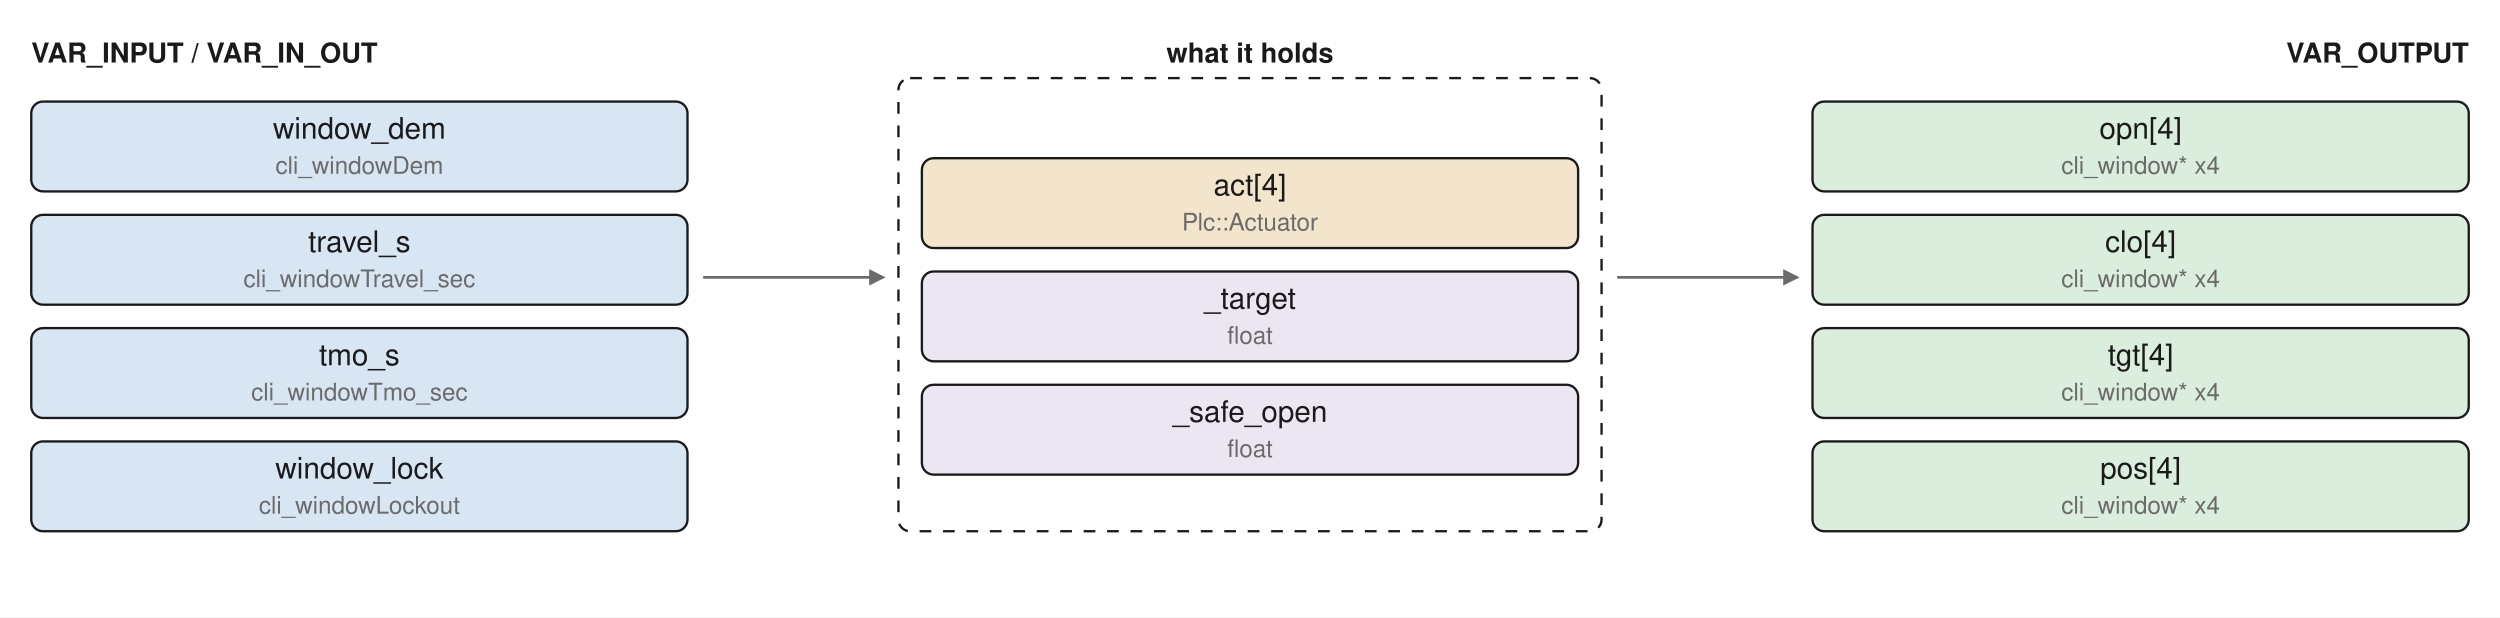
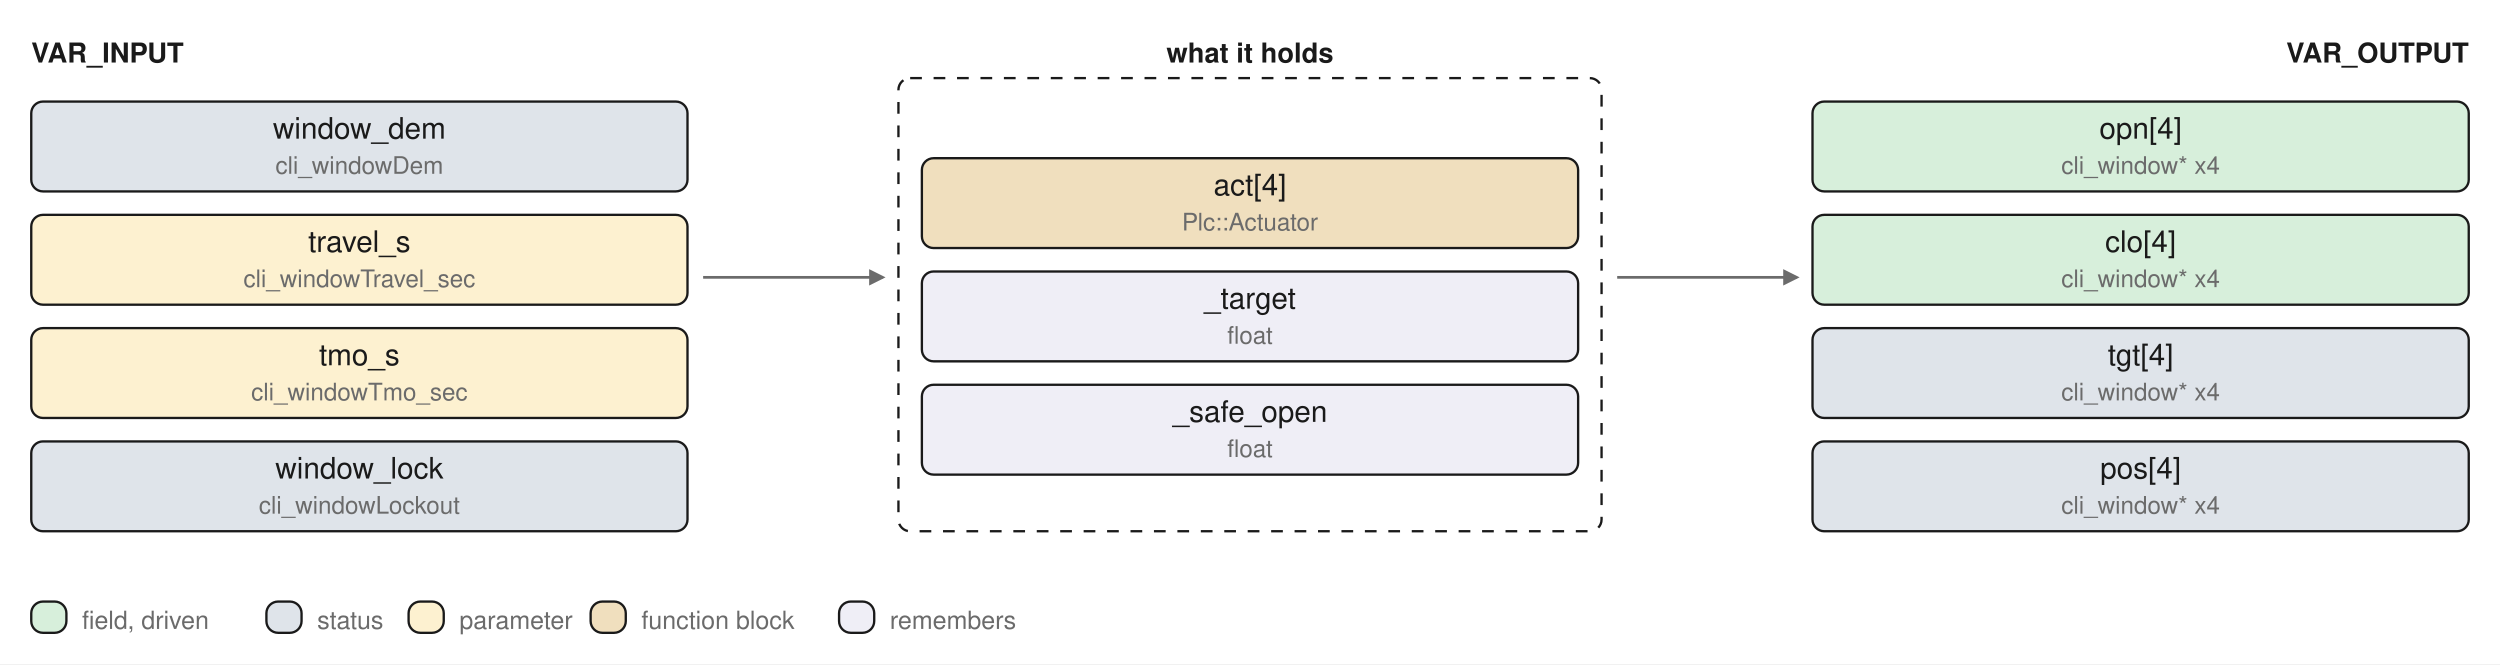
- <svg xmlns="http://www.w3.org/2000/svg" width="640" height="158" viewBox="0 0 640 158" style="max-width:100%;height:auto" content="&lt;mxfile host=&quot;app.diagrams.net&quot; type=&quot;device&quot;&gt;&lt;diagram id=&quot;windows&quot; name=&quot;windows&quot;&gt;&lt;mxGraphModel dx=&quot;640&quot; dy=&quot;158&quot; grid=&quot;0&quot; gridSize=&quot;10&quot; guides=&quot;1&quot; tooltips=&quot;1&quot; connect=&quot;1&quot; arrows=&quot;1&quot; fold=&quot;1&quot; page=&quot;1&quot; pageScale=&quot;1&quot; pageWidth=&quot;640&quot; pageHeight=&quot;158&quot; math=&quot;0&quot; shadow=&quot;0&quot;&gt;&lt;root&gt;&lt;mxCell id=&quot;0&quot;/&gt;&lt;mxCell id=&quot;1&quot; parent=&quot;0&quot;/&gt;&lt;mxCell id=&quot;n2&quot; value=&quot;VAR_INPUT / VAR_IN_OUT&quot; style=&quot;text;html=1;fontSize=7;fontColor=#1a1a1a;align=left;fontStyle=1&quot; vertex=&quot;1&quot; parent=&quot;1&quot;&gt;&lt;mxGeometry x=&quot;8&quot; y=&quot;9&quot; width=&quot;110&quot; height=&quot;11&quot; as=&quot;geometry&quot;/&gt;&lt;/mxCell&gt;&lt;mxCell id=&quot;n3&quot; value=&quot;what it holds&quot; style=&quot;text;html=1;fontSize=7;fontColor=#1a1a1a;align=center;fontStyle=1&quot; vertex=&quot;1&quot; parent=&quot;1&quot;&gt;&lt;mxGeometry x=&quot;320.0&quot; y=&quot;9&quot; width=&quot;65&quot; height=&quot;11&quot; as=&quot;geometry&quot;/&gt;&lt;/mxCell&gt;&lt;mxCell id=&quot;n4&quot; value=&quot;VAR_OUTPUT&quot; style=&quot;text;html=1;fontSize=7;fontColor=#1a1a1a;align=left;fontStyle=1&quot; vertex=&quot;1&quot; parent=&quot;1&quot;&gt;&lt;mxGeometry x=&quot;632&quot; y=&quot;9&quot; width=&quot;50&quot; height=&quot;11&quot; as=&quot;geometry&quot;/&gt;&lt;/mxCell&gt;&lt;mxCell id=&quot;n5&quot; value=&quot;window_dem&quot; style=&quot;rounded=1;fillColor=#d8e6f3;strokeColor=#1a1a1a;whiteSpace=wrap;html=1;fontSize=8&quot; vertex=&quot;1&quot; parent=&quot;1&quot;&gt;&lt;mxGeometry x=&quot;8&quot; y=&quot;26&quot; width=&quot;168&quot; height=&quot;23&quot; as=&quot;geometry&quot;/&gt;&lt;/mxCell&gt;&lt;mxCell id=&quot;n6&quot; value=&quot;travel_s&quot; style=&quot;rounded=1;fillColor=#d8e6f3;strokeColor=#1a1a1a;whiteSpace=wrap;html=1;fontSize=8&quot; vertex=&quot;1&quot; parent=&quot;1&quot;&gt;&lt;mxGeometry x=&quot;8&quot; y=&quot;55&quot; width=&quot;168&quot; height=&quot;23&quot; as=&quot;geometry&quot;/&gt;&lt;/mxCell&gt;&lt;mxCell id=&quot;n7&quot; value=&quot;tmo_s&quot; style=&quot;rounded=1;fillColor=#d8e6f3;strokeColor=#1a1a1a;whiteSpace=wrap;html=1;fontSize=8&quot; vertex=&quot;1&quot; parent=&quot;1&quot;&gt;&lt;mxGeometry x=&quot;8&quot; y=&quot;84&quot; width=&quot;168&quot; height=&quot;23&quot; as=&quot;geometry&quot;/&gt;&lt;/mxCell&gt;&lt;mxCell id=&quot;n8&quot; value=&quot;window_lock&quot; style=&quot;rounded=1;fillColor=#d8e6f3;strokeColor=#1a1a1a;whiteSpace=wrap;html=1;fontSize=8&quot; vertex=&quot;1&quot; parent=&quot;1&quot;&gt;&lt;mxGeometry x=&quot;8&quot; y=&quot;113&quot; width=&quot;168&quot; height=&quot;23&quot; as=&quot;geometry&quot;/&gt;&lt;/mxCell&gt;&lt;mxCell id=&quot;n9&quot; value=&quot;opn[4]&quot; style=&quot;rounded=1;fillColor=#dbeedd;strokeColor=#1a1a1a;whiteSpace=wrap;html=1;fontSize=8&quot; vertex=&quot;1&quot; parent=&quot;1&quot;&gt;&lt;mxGeometry x=&quot;464&quot; y=&quot;26&quot; width=&quot;168&quot; height=&quot;23&quot; as=&quot;geometry&quot;/&gt;&lt;/mxCell&gt;&lt;mxCell id=&quot;n10&quot; value=&quot;clo[4]&quot; style=&quot;rounded=1;fillColor=#dbeedd;strokeColor=#1a1a1a;whiteSpace=wrap;html=1;fontSize=8&quot; vertex=&quot;1&quot; parent=&quot;1&quot;&gt;&lt;mxGeometry x=&quot;464&quot; y=&quot;55&quot; width=&quot;168&quot; height=&quot;23&quot; as=&quot;geometry&quot;/&gt;&lt;/mxCell&gt;&lt;mxCell id=&quot;n11&quot; value=&quot;tgt[4]&quot; style=&quot;rounded=1;fillColor=#dbeedd;strokeColor=#1a1a1a;whiteSpace=wrap;html=1;fontSize=8&quot; vertex=&quot;1&quot; parent=&quot;1&quot;&gt;&lt;mxGeometry x=&quot;464&quot; y=&quot;84&quot; width=&quot;168&quot; height=&quot;23&quot; as=&quot;geometry&quot;/&gt;&lt;/mxCell&gt;&lt;mxCell id=&quot;n12&quot; value=&quot;pos[4]&quot; style=&quot;rounded=1;fillColor=#dbeedd;strokeColor=#1a1a1a;whiteSpace=wrap;html=1;fontSize=8&quot; vertex=&quot;1&quot; parent=&quot;1&quot;&gt;&lt;mxGeometry x=&quot;464&quot; y=&quot;113&quot; width=&quot;168&quot; height=&quot;23&quot; as=&quot;geometry&quot;/&gt;&lt;/mxCell&gt;&lt;mxCell id=&quot;n13&quot; value=&quot;&quot; style=&quot;rounded=1;fillColor=#ffffff;strokeColor=#1a1a1a;whiteSpace=wrap;html=1;fontSize=8;dashed=1&quot; vertex=&quot;1&quot; parent=&quot;1&quot;&gt;&lt;mxGeometry x=&quot;230&quot; y=&quot;20&quot; width=&quot;180&quot; height=&quot;116&quot; as=&quot;geometry&quot;/&gt;&lt;/mxCell&gt;&lt;mxCell id=&quot;n14&quot; value=&quot;act[4]&quot; style=&quot;rounded=1;fillColor=#f2e5cc;strokeColor=#1a1a1a;whiteSpace=wrap;html=1;fontSize=8&quot; vertex=&quot;1&quot; parent=&quot;1&quot;&gt;&lt;mxGeometry x=&quot;236&quot; y=&quot;40.5&quot; width=&quot;168&quot; height=&quot;23&quot; as=&quot;geometry&quot;/&gt;&lt;/mxCell&gt;&lt;mxCell id=&quot;n15&quot; value=&quot;_target&quot; style=&quot;rounded=1;fillColor=#ece6f2;strokeColor=#1a1a1a;whiteSpace=wrap;html=1;fontSize=8&quot; vertex=&quot;1&quot; parent=&quot;1&quot;&gt;&lt;mxGeometry x=&quot;236&quot; y=&quot;69.5&quot; width=&quot;168&quot; height=&quot;23&quot; as=&quot;geometry&quot;/&gt;&lt;/mxCell&gt;&lt;mxCell id=&quot;n16&quot; value=&quot;_safe_open&quot; style=&quot;rounded=1;fillColor=#ece6f2;strokeColor=#1a1a1a;whiteSpace=wrap;html=1;fontSize=8&quot; vertex=&quot;1&quot; parent=&quot;1&quot;&gt;&lt;mxGeometry x=&quot;236&quot; y=&quot;98.5&quot; width=&quot;168&quot; height=&quot;23&quot; as=&quot;geometry&quot;/&gt;&lt;/mxCell&gt;&lt;mxCell id=&quot;e17&quot; value=&quot;&quot; style=&quot;edgeStyle=none;html=1;strokeColor=#6b6b6b;endArrow=block&quot; edge=&quot;1&quot; parent=&quot;1&quot;&gt;&lt;mxGeometry relative=&quot;1&quot; as=&quot;geometry&quot;&gt;&lt;mxPoint x=&quot;180&quot; y=&quot;71.0&quot; as=&quot;sourcePoint&quot;/&gt;&lt;mxPoint x=&quot;226&quot; y=&quot;71.0&quot; as=&quot;targetPoint&quot;/&gt;&lt;/mxGeometry&gt;&lt;/mxCell&gt;&lt;mxCell id=&quot;e18&quot; value=&quot;&quot; style=&quot;edgeStyle=none;html=1;strokeColor=#6b6b6b;endArrow=block&quot; edge=&quot;1&quot; parent=&quot;1&quot;&gt;&lt;mxGeometry relative=&quot;1&quot; as=&quot;geometry&quot;&gt;&lt;mxPoint x=&quot;414&quot; y=&quot;71.0&quot; as=&quot;sourcePoint&quot;/&gt;&lt;mxPoint x=&quot;460&quot; y=&quot;71.0&quot; as=&quot;targetPoint&quot;/&gt;&lt;/mxGeometry&gt;&lt;/mxCell&gt;&lt;/root&gt;&lt;/mxGraphModel&gt;&lt;/diagram&gt;&lt;/mxfile&gt;">
+ <svg xmlns="http://www.w3.org/2000/svg" width="640" height="170" viewBox="0 0 640 170" style="max-width:100%;height:auto" content="&lt;mxfile host=&quot;app.diagrams.net&quot; type=&quot;device&quot;&gt;&lt;diagram id=&quot;windows&quot; name=&quot;windows&quot;&gt;&lt;mxGraphModel dx=&quot;640&quot; dy=&quot;170&quot; grid=&quot;0&quot; gridSize=&quot;10&quot; guides=&quot;1&quot; tooltips=&quot;1&quot; connect=&quot;1&quot; arrows=&quot;1&quot; fold=&quot;1&quot; page=&quot;1&quot; pageScale=&quot;1&quot; pageWidth=&quot;640&quot; pageHeight=&quot;170&quot; math=&quot;0&quot; shadow=&quot;0&quot;&gt;&lt;root&gt;&lt;mxCell id=&quot;0&quot;/&gt;&lt;mxCell id=&quot;1&quot; parent=&quot;0&quot;/&gt;&lt;mxCell id=&quot;n2&quot; value=&quot;VAR_INPUT&quot; style=&quot;text;html=1;fontSize=7;fontColor=#1a1a1a;align=left;fontStyle=1&quot; vertex=&quot;1&quot; parent=&quot;1&quot;&gt;&lt;mxGeometry x=&quot;8&quot; y=&quot;9&quot; width=&quot;45&quot; height=&quot;11&quot; as=&quot;geometry&quot;/&gt;&lt;/mxCell&gt;&lt;mxCell id=&quot;n3&quot; value=&quot;what it holds&quot; style=&quot;text;html=1;fontSize=7;fontColor=#1a1a1a;align=center;fontStyle=1&quot; vertex=&quot;1&quot; parent=&quot;1&quot;&gt;&lt;mxGeometry x=&quot;320.0&quot; y=&quot;9&quot; width=&quot;65&quot; height=&quot;11&quot; as=&quot;geometry&quot;/&gt;&lt;/mxCell&gt;&lt;mxCell id=&quot;n4&quot; value=&quot;VAR_OUTPUT&quot; style=&quot;text;html=1;fontSize=7;fontColor=#1a1a1a;align=left;fontStyle=1&quot; vertex=&quot;1&quot; parent=&quot;1&quot;&gt;&lt;mxGeometry x=&quot;632&quot; y=&quot;9&quot; width=&quot;50&quot; height=&quot;11&quot; as=&quot;geometry&quot;/&gt;&lt;/mxCell&gt;&lt;mxCell id=&quot;n5&quot; value=&quot;window_dem&quot; style=&quot;rounded=1;fillColor=#dfe4ea;strokeColor=#1a1a1a;whiteSpace=wrap;html=1;fontSize=8&quot; vertex=&quot;1&quot; parent=&quot;1&quot;&gt;&lt;mxGeometry x=&quot;8&quot; y=&quot;26&quot; width=&quot;168&quot; height=&quot;23&quot; as=&quot;geometry&quot;/&gt;&lt;/mxCell&gt;&lt;mxCell id=&quot;n6&quot; value=&quot;travel_s&quot; style=&quot;rounded=1;fillColor=#fdf1d0;strokeColor=#1a1a1a;whiteSpace=wrap;html=1;fontSize=8&quot; vertex=&quot;1&quot; parent=&quot;1&quot;&gt;&lt;mxGeometry x=&quot;8&quot; y=&quot;55&quot; width=&quot;168&quot; height=&quot;23&quot; as=&quot;geometry&quot;/&gt;&lt;/mxCell&gt;&lt;mxCell id=&quot;n7&quot; value=&quot;tmo_s&quot; style=&quot;rounded=1;fillColor=#fdf1d0;strokeColor=#1a1a1a;whiteSpace=wrap;html=1;fontSize=8&quot; vertex=&quot;1&quot; parent=&quot;1&quot;&gt;&lt;mxGeometry x=&quot;8&quot; y=&quot;84&quot; width=&quot;168&quot; height=&quot;23&quot; as=&quot;geometry&quot;/&gt;&lt;/mxCell&gt;&lt;mxCell id=&quot;n8&quot; value=&quot;window_lock&quot; style=&quot;rounded=1;fillColor=#dfe4ea;strokeColor=#1a1a1a;whiteSpace=wrap;html=1;fontSize=8&quot; vertex=&quot;1&quot; parent=&quot;1&quot;&gt;&lt;mxGeometry x=&quot;8&quot; y=&quot;113&quot; width=&quot;168&quot; height=&quot;23&quot; as=&quot;geometry&quot;/&gt;&lt;/mxCell&gt;&lt;mxCell id=&quot;n9&quot; value=&quot;opn[4]&quot; style=&quot;rounded=1;fillColor=#d7efdb;strokeColor=#1a1a1a;whiteSpace=wrap;html=1;fontSize=8&quot; vertex=&quot;1&quot; parent=&quot;1&quot;&gt;&lt;mxGeometry x=&quot;464&quot; y=&quot;26&quot; width=&quot;168&quot; height=&quot;23&quot; as=&quot;geometry&quot;/&gt;&lt;/mxCell&gt;&lt;mxCell id=&quot;n10&quot; value=&quot;clo[4]&quot; style=&quot;rounded=1;fillColor=#d7efdb;strokeColor=#1a1a1a;whiteSpace=wrap;html=1;fontSize=8&quot; vertex=&quot;1&quot; parent=&quot;1&quot;&gt;&lt;mxGeometry x=&quot;464&quot; y=&quot;55&quot; width=&quot;168&quot; height=&quot;23&quot; as=&quot;geometry&quot;/&gt;&lt;/mxCell&gt;&lt;mxCell id=&quot;n11&quot; value=&quot;tgt[4]&quot; style=&quot;rounded=1;fillColor=#dfe4ea;strokeColor=#1a1a1a;whiteSpace=wrap;html=1;fontSize=8&quot; vertex=&quot;1&quot; parent=&quot;1&quot;&gt;&lt;mxGeometry x=&quot;464&quot; y=&quot;84&quot; width=&quot;168&quot; height=&quot;23&quot; as=&quot;geometry&quot;/&gt;&lt;/mxCell&gt;&lt;mxCell id=&quot;n12&quot; value=&quot;pos[4]&quot; style=&quot;rounded=1;fillColor=#dfe4ea;strokeColor=#1a1a1a;whiteSpace=wrap;html=1;fontSize=8&quot; vertex=&quot;1&quot; parent=&quot;1&quot;&gt;&lt;mxGeometry x=&quot;464&quot; y=&quot;113&quot; width=&quot;168&quot; height=&quot;23&quot; as=&quot;geometry&quot;/&gt;&lt;/mxCell&gt;&lt;mxCell id=&quot;n13&quot; value=&quot;&quot; style=&quot;rounded=1;fillColor=#ffffff;strokeColor=#1a1a1a;whiteSpace=wrap;html=1;fontSize=8;dashed=1&quot; vertex=&quot;1&quot; parent=&quot;1&quot;&gt;&lt;mxGeometry x=&quot;230&quot; y=&quot;20&quot; width=&quot;180&quot; height=&quot;116&quot; as=&quot;geometry&quot;/&gt;&lt;/mxCell&gt;&lt;mxCell id=&quot;n14&quot; value=&quot;act[4]&quot; style=&quot;rounded=1;fillColor=#f0dfbe;strokeColor=#1a1a1a;whiteSpace=wrap;html=1;fontSize=8&quot; vertex=&quot;1&quot; parent=&quot;1&quot;&gt;&lt;mxGeometry x=&quot;236&quot; y=&quot;40.5&quot; width=&quot;168&quot; height=&quot;23&quot; as=&quot;geometry&quot;/&gt;&lt;/mxCell&gt;&lt;mxCell id=&quot;n15&quot; value=&quot;_target&quot; style=&quot;rounded=1;fillColor=#efeef6;strokeColor=#1a1a1a;whiteSpace=wrap;html=1;fontSize=8&quot; vertex=&quot;1&quot; parent=&quot;1&quot;&gt;&lt;mxGeometry x=&quot;236&quot; y=&quot;69.5&quot; width=&quot;168&quot; height=&quot;23&quot; as=&quot;geometry&quot;/&gt;&lt;/mxCell&gt;&lt;mxCell id=&quot;n16&quot; value=&quot;_safe_open&quot; style=&quot;rounded=1;fillColor=#efeef6;strokeColor=#1a1a1a;whiteSpace=wrap;html=1;fontSize=8&quot; vertex=&quot;1&quot; parent=&quot;1&quot;&gt;&lt;mxGeometry x=&quot;236&quot; y=&quot;98.5&quot; width=&quot;168&quot; height=&quot;23&quot; as=&quot;geometry&quot;/&gt;&lt;/mxCell&gt;&lt;mxCell id=&quot;e17&quot; value=&quot;&quot; style=&quot;edgeStyle=none;html=1;strokeColor=#6b6b6b;endArrow=block&quot; edge=&quot;1&quot; parent=&quot;1&quot;&gt;&lt;mxGeometry relative=&quot;1&quot; as=&quot;geometry&quot;&gt;&lt;mxPoint x=&quot;180&quot; y=&quot;71.0&quot; as=&quot;sourcePoint&quot;/&gt;&lt;mxPoint x=&quot;226&quot; y=&quot;71.0&quot; as=&quot;targetPoint&quot;/&gt;&lt;/mxGeometry&gt;&lt;/mxCell&gt;&lt;mxCell id=&quot;e18&quot; value=&quot;&quot; style=&quot;edgeStyle=none;html=1;strokeColor=#6b6b6b;endArrow=block&quot; edge=&quot;1&quot; parent=&quot;1&quot;&gt;&lt;mxGeometry relative=&quot;1&quot; as=&quot;geometry&quot;&gt;&lt;mxPoint x=&quot;414&quot; y=&quot;71.0&quot; as=&quot;sourcePoint&quot;/&gt;&lt;mxPoint x=&quot;460&quot; y=&quot;71.0&quot; as=&quot;targetPoint&quot;/&gt;&lt;/mxGeometry&gt;&lt;/mxCell&gt;&lt;mxCell id=&quot;n19&quot; value=&quot;&quot; style=&quot;rounded=1;fillColor=#d7efdb;strokeColor=#1a1a1a;whiteSpace=wrap;html=1;fontSize=8&quot; vertex=&quot;1&quot; parent=&quot;1&quot;&gt;&lt;mxGeometry x=&quot;8&quot; y=&quot;154&quot; width=&quot;9&quot; height=&quot;8&quot; as=&quot;geometry&quot;/&gt;&lt;/mxCell&gt;&lt;mxCell id=&quot;n20&quot; value=&quot;field, driven&quot; style=&quot;text;html=1;fontSize=6;fontColor=#6b6b6b;align=left&quot; vertex=&quot;1&quot; parent=&quot;1&quot;&gt;&lt;mxGeometry x=&quot;21&quot; y=&quot;154.6&quot; width=&quot;65&quot; height=&quot;10.4&quot; as=&quot;geometry&quot;/&gt;&lt;/mxCell&gt;&lt;mxCell id=&quot;n21&quot; value=&quot;&quot; style=&quot;rounded=1;fillColor=#dfe4ea;strokeColor=#1a1a1a;whiteSpace=wrap;html=1;fontSize=8&quot; vertex=&quot;1&quot; parent=&quot;1&quot;&gt;&lt;mxGeometry x=&quot;68.2&quot; y=&quot;154&quot; width=&quot;9&quot; height=&quot;8&quot; as=&quot;geometry&quot;/&gt;&lt;/mxCell&gt;&lt;mxCell id=&quot;n22&quot; value=&quot;status&quot; style=&quot;text;html=1;fontSize=6;fontColor=#6b6b6b;align=left&quot; vertex=&quot;1&quot; parent=&quot;1&quot;&gt;&lt;mxGeometry x=&quot;81.2&quot; y=&quot;154.6&quot; width=&quot;40&quot; height=&quot;10.4&quot; as=&quot;geometry&quot;/&gt;&lt;/mxCell&gt;&lt;mxCell id=&quot;n23&quot; value=&quot;&quot; style=&quot;rounded=1;fillColor=#fdf1d0;strokeColor=#1a1a1a;whiteSpace=wrap;html=1;fontSize=8&quot; vertex=&quot;1&quot; parent=&quot;1&quot;&gt;&lt;mxGeometry x=&quot;104.6&quot; y=&quot;154&quot; width=&quot;9&quot; height=&quot;8&quot; as=&quot;geometry&quot;/&gt;&lt;/mxCell&gt;&lt;mxCell id=&quot;n24&quot; value=&quot;parameter&quot; style=&quot;text;html=1;fontSize=6;fontColor=#6b6b6b;align=left&quot; vertex=&quot;1&quot; parent=&quot;1&quot;&gt;&lt;mxGeometry x=&quot;117.6&quot; y=&quot;154.6&quot; width=&quot;45&quot; height=&quot;10.4&quot; as=&quot;geometry&quot;/&gt;&lt;/mxCell&gt;&lt;mxCell id=&quot;n25&quot; value=&quot;&quot; style=&quot;rounded=1;fillColor=#f0dfbe;strokeColor=#1a1a1a;whiteSpace=wrap;html=1;fontSize=8&quot; vertex=&quot;1&quot; parent=&quot;1&quot;&gt;&lt;mxGeometry x=&quot;151.2&quot; y=&quot;154&quot; width=&quot;9&quot; height=&quot;8&quot; as=&quot;geometry&quot;/&gt;&lt;/mxCell&gt;&lt;mxCell id=&quot;n26&quot; value=&quot;function block&quot; style=&quot;text;html=1;fontSize=6;fontColor=#6b6b6b;align=left&quot; vertex=&quot;1&quot; parent=&quot;1&quot;&gt;&lt;mxGeometry x=&quot;164.2&quot; y=&quot;154.6&quot; width=&quot;70&quot; height=&quot;10.4&quot; as=&quot;geometry&quot;/&gt;&lt;/mxCell&gt;&lt;mxCell id=&quot;n27&quot; value=&quot;&quot; style=&quot;rounded=1;fillColor=#efeef6;strokeColor=#1a1a1a;whiteSpace=wrap;html=1;fontSize=8&quot; vertex=&quot;1&quot; parent=&quot;1&quot;&gt;&lt;mxGeometry x=&quot;214.8&quot; y=&quot;154&quot; width=&quot;9&quot; height=&quot;8&quot; as=&quot;geometry&quot;/&gt;&lt;/mxCell&gt;&lt;mxCell id=&quot;n28&quot; value=&quot;remembers&quot; style=&quot;text;html=1;fontSize=6;fontColor=#6b6b6b;align=left&quot; vertex=&quot;1&quot; parent=&quot;1&quot;&gt;&lt;mxGeometry x=&quot;227.8&quot; y=&quot;154.6&quot; width=&quot;45&quot; height=&quot;10.4&quot; as=&quot;geometry&quot;/&gt;&lt;/mxCell&gt;&lt;/root&gt;&lt;/mxGraphModel&gt;&lt;/diagram&gt;&lt;/mxfile&gt;">
  <defs>
    <marker id="a" markerWidth="6" markerHeight="6" refX="5" refY="3" orient="auto">
      <path d="M0,0 L6,3 L0,6 z" fill="#6b6b6b" />
    </marker>
  </defs>
-   <rect width="640" height="158" fill="#ffffff" />
-   <text x="8" y="16" font-family="Helvetica,Arial,sans-serif" font-size="7" fill="#1a1a1a" text-anchor="start" font-weight="bold">VAR_INPUT / VAR_IN_OUT</text>
+   <rect width="640" height="170" fill="#ffffff" />
+   <text x="8" y="16" font-family="Helvetica,Arial,sans-serif" font-size="7" fill="#1a1a1a" text-anchor="start" font-weight="bold">VAR_INPUT</text>
  <text x="320.0" y="16" font-family="Helvetica,Arial,sans-serif" font-size="7" fill="#1a1a1a" text-anchor="middle" font-weight="bold">what it holds</text>
  <text x="632" y="16" font-family="Helvetica,Arial,sans-serif" font-size="7" fill="#1a1a1a" text-anchor="end" font-weight="bold">VAR_OUTPUT</text>
-   <rect x="8" y="26" width="168" height="23" rx="3" fill="#d8e6f3" stroke="#1a1a1a" stroke-width="0.6" />
+   <rect x="8" y="26" width="168" height="23" rx="3" fill="#dfe4ea" stroke="#1a1a1a" stroke-width="0.6" />
  <text x="92.0" y="35.5" font-family="Helvetica,Arial,sans-serif" font-size="7.6" fill="#1a1a1a" text-anchor="middle">window_dem</text>
  <text x="92.0" y="44.5" font-family="Helvetica,Arial,sans-serif" font-size="6.2" fill="#6b6b6b" text-anchor="middle">cli_windowDem</text>
-   <rect x="8" y="55" width="168" height="23" rx="3" fill="#d8e6f3" stroke="#1a1a1a" stroke-width="0.6" />
+   <rect x="8" y="55" width="168" height="23" rx="3" fill="#fdf1d0" stroke="#1a1a1a" stroke-width="0.6" />
  <text x="92.0" y="64.5" font-family="Helvetica,Arial,sans-serif" font-size="7.6" fill="#1a1a1a" text-anchor="middle">travel_s</text>
  <text x="92.0" y="73.5" font-family="Helvetica,Arial,sans-serif" font-size="6.2" fill="#6b6b6b" text-anchor="middle">cli_windowTravel_sec</text>
-   <rect x="8" y="84" width="168" height="23" rx="3" fill="#d8e6f3" stroke="#1a1a1a" stroke-width="0.6" />
+   <rect x="8" y="84" width="168" height="23" rx="3" fill="#fdf1d0" stroke="#1a1a1a" stroke-width="0.6" />
  <text x="92.0" y="93.5" font-family="Helvetica,Arial,sans-serif" font-size="7.6" fill="#1a1a1a" text-anchor="middle">tmo_s</text>
  <text x="92.0" y="102.5" font-family="Helvetica,Arial,sans-serif" font-size="6.2" fill="#6b6b6b" text-anchor="middle">cli_windowTmo_sec</text>
-   <rect x="8" y="113" width="168" height="23" rx="3" fill="#d8e6f3" stroke="#1a1a1a" stroke-width="0.6" />
+   <rect x="8" y="113" width="168" height="23" rx="3" fill="#dfe4ea" stroke="#1a1a1a" stroke-width="0.6" />
  <text x="92.0" y="122.5" font-family="Helvetica,Arial,sans-serif" font-size="7.6" fill="#1a1a1a" text-anchor="middle">window_lock</text>
  <text x="92.0" y="131.5" font-family="Helvetica,Arial,sans-serif" font-size="6.2" fill="#6b6b6b" text-anchor="middle">cli_windowLockout</text>
-   <rect x="464" y="26" width="168" height="23" rx="3" fill="#dbeedd" stroke="#1a1a1a" stroke-width="0.6" />
+   <rect x="464" y="26" width="168" height="23" rx="3" fill="#d7efdb" stroke="#1a1a1a" stroke-width="0.6" />
  <text x="548.0" y="35.5" font-family="Helvetica,Arial,sans-serif" font-size="7.6" fill="#1a1a1a" text-anchor="middle">opn[4]</text>
  <text x="548.0" y="44.5" font-family="Helvetica,Arial,sans-serif" font-size="6.2" fill="#6b6b6b" text-anchor="middle">cli_window* x4</text>
-   <rect x="464" y="55" width="168" height="23" rx="3" fill="#dbeedd" stroke="#1a1a1a" stroke-width="0.6" />
+   <rect x="464" y="55" width="168" height="23" rx="3" fill="#d7efdb" stroke="#1a1a1a" stroke-width="0.6" />
  <text x="548.0" y="64.5" font-family="Helvetica,Arial,sans-serif" font-size="7.6" fill="#1a1a1a" text-anchor="middle">clo[4]</text>
  <text x="548.0" y="73.5" font-family="Helvetica,Arial,sans-serif" font-size="6.2" fill="#6b6b6b" text-anchor="middle">cli_window* x4</text>
-   <rect x="464" y="84" width="168" height="23" rx="3" fill="#dbeedd" stroke="#1a1a1a" stroke-width="0.6" />
+   <rect x="464" y="84" width="168" height="23" rx="3" fill="#dfe4ea" stroke="#1a1a1a" stroke-width="0.6" />
  <text x="548.0" y="93.5" font-family="Helvetica,Arial,sans-serif" font-size="7.6" fill="#1a1a1a" text-anchor="middle">tgt[4]</text>
  <text x="548.0" y="102.5" font-family="Helvetica,Arial,sans-serif" font-size="6.2" fill="#6b6b6b" text-anchor="middle">cli_window* x4</text>
-   <rect x="464" y="113" width="168" height="23" rx="3" fill="#dbeedd" stroke="#1a1a1a" stroke-width="0.6" />
+   <rect x="464" y="113" width="168" height="23" rx="3" fill="#dfe4ea" stroke="#1a1a1a" stroke-width="0.6" />
  <text x="548.0" y="122.5" font-family="Helvetica,Arial,sans-serif" font-size="7.6" fill="#1a1a1a" text-anchor="middle">pos[4]</text>
  <text x="548.0" y="131.5" font-family="Helvetica,Arial,sans-serif" font-size="6.2" fill="#6b6b6b" text-anchor="middle">cli_window* x4</text>
  <rect x="230" y="20" width="180" height="116" rx="3" fill="#ffffff" stroke="#1a1a1a" stroke-width="0.6" stroke-dasharray="3,3" />
-   <rect x="236" y="40.5" width="168" height="23" rx="3" fill="#f2e5cc" stroke="#1a1a1a" stroke-width="0.6" />
+   <rect x="236" y="40.5" width="168" height="23" rx="3" fill="#f0dfbe" stroke="#1a1a1a" stroke-width="0.6" />
  <text x="320.0" y="50.0" font-family="Helvetica,Arial,sans-serif" font-size="7.6" fill="#1a1a1a" text-anchor="middle">act[4]</text>
  <text x="320.0" y="59.0" font-family="Helvetica,Arial,sans-serif" font-size="6.2" fill="#6b6b6b" text-anchor="middle">Plc::Actuator</text>
-   <rect x="236" y="69.5" width="168" height="23" rx="3" fill="#ece6f2" stroke="#1a1a1a" stroke-width="0.6" />
+   <rect x="236" y="69.5" width="168" height="23" rx="3" fill="#efeef6" stroke="#1a1a1a" stroke-width="0.6" />
  <text x="320.0" y="79.0" font-family="Helvetica,Arial,sans-serif" font-size="7.6" fill="#1a1a1a" text-anchor="middle">_target</text>
  <text x="320.0" y="88.0" font-family="Helvetica,Arial,sans-serif" font-size="6.2" fill="#6b6b6b" text-anchor="middle">float</text>
-   <rect x="236" y="98.5" width="168" height="23" rx="3" fill="#ece6f2" stroke="#1a1a1a" stroke-width="0.6" />
+   <rect x="236" y="98.5" width="168" height="23" rx="3" fill="#efeef6" stroke="#1a1a1a" stroke-width="0.6" />
  <text x="320.0" y="108.0" font-family="Helvetica,Arial,sans-serif" font-size="7.6" fill="#1a1a1a" text-anchor="middle">_safe_open</text>
  <text x="320.0" y="117.0" font-family="Helvetica,Arial,sans-serif" font-size="6.2" fill="#6b6b6b" text-anchor="middle">float</text>
  <polyline points="180,71.0 226,71.0" fill="none" stroke="#6b6b6b" stroke-width="0.7" marker-end="url(#a)" />
  <polyline points="414,71.0 460,71.0" fill="none" stroke="#6b6b6b" stroke-width="0.7" marker-end="url(#a)" />
+   <rect x="8" y="154" width="9" height="8" rx="3" fill="#d7efdb" stroke="#1a1a1a" stroke-width="0.6" />
+   <text x="21" y="161" font-family="Helvetica,Arial,sans-serif" font-size="6.4" fill="#6b6b6b" text-anchor="start">field, driven</text>
+   <rect x="68.2" y="154" width="9" height="8" rx="3" fill="#dfe4ea" stroke="#1a1a1a" stroke-width="0.6" />
+   <text x="81.2" y="161" font-family="Helvetica,Arial,sans-serif" font-size="6.4" fill="#6b6b6b" text-anchor="start">status</text>
+   <rect x="104.6" y="154" width="9" height="8" rx="3" fill="#fdf1d0" stroke="#1a1a1a" stroke-width="0.6" />
+   <text x="117.6" y="161" font-family="Helvetica,Arial,sans-serif" font-size="6.4" fill="#6b6b6b" text-anchor="start">parameter</text>
+   <rect x="151.2" y="154" width="9" height="8" rx="3" fill="#f0dfbe" stroke="#1a1a1a" stroke-width="0.6" />
+   <text x="164.2" y="161" font-family="Helvetica,Arial,sans-serif" font-size="6.4" fill="#6b6b6b" text-anchor="start">function block</text>
+   <rect x="214.8" y="154" width="9" height="8" rx="3" fill="#efeef6" stroke="#1a1a1a" stroke-width="0.6" />
+   <text x="227.8" y="161" font-family="Helvetica,Arial,sans-serif" font-size="6.4" fill="#6b6b6b" text-anchor="start">remembers</text>
</svg>
